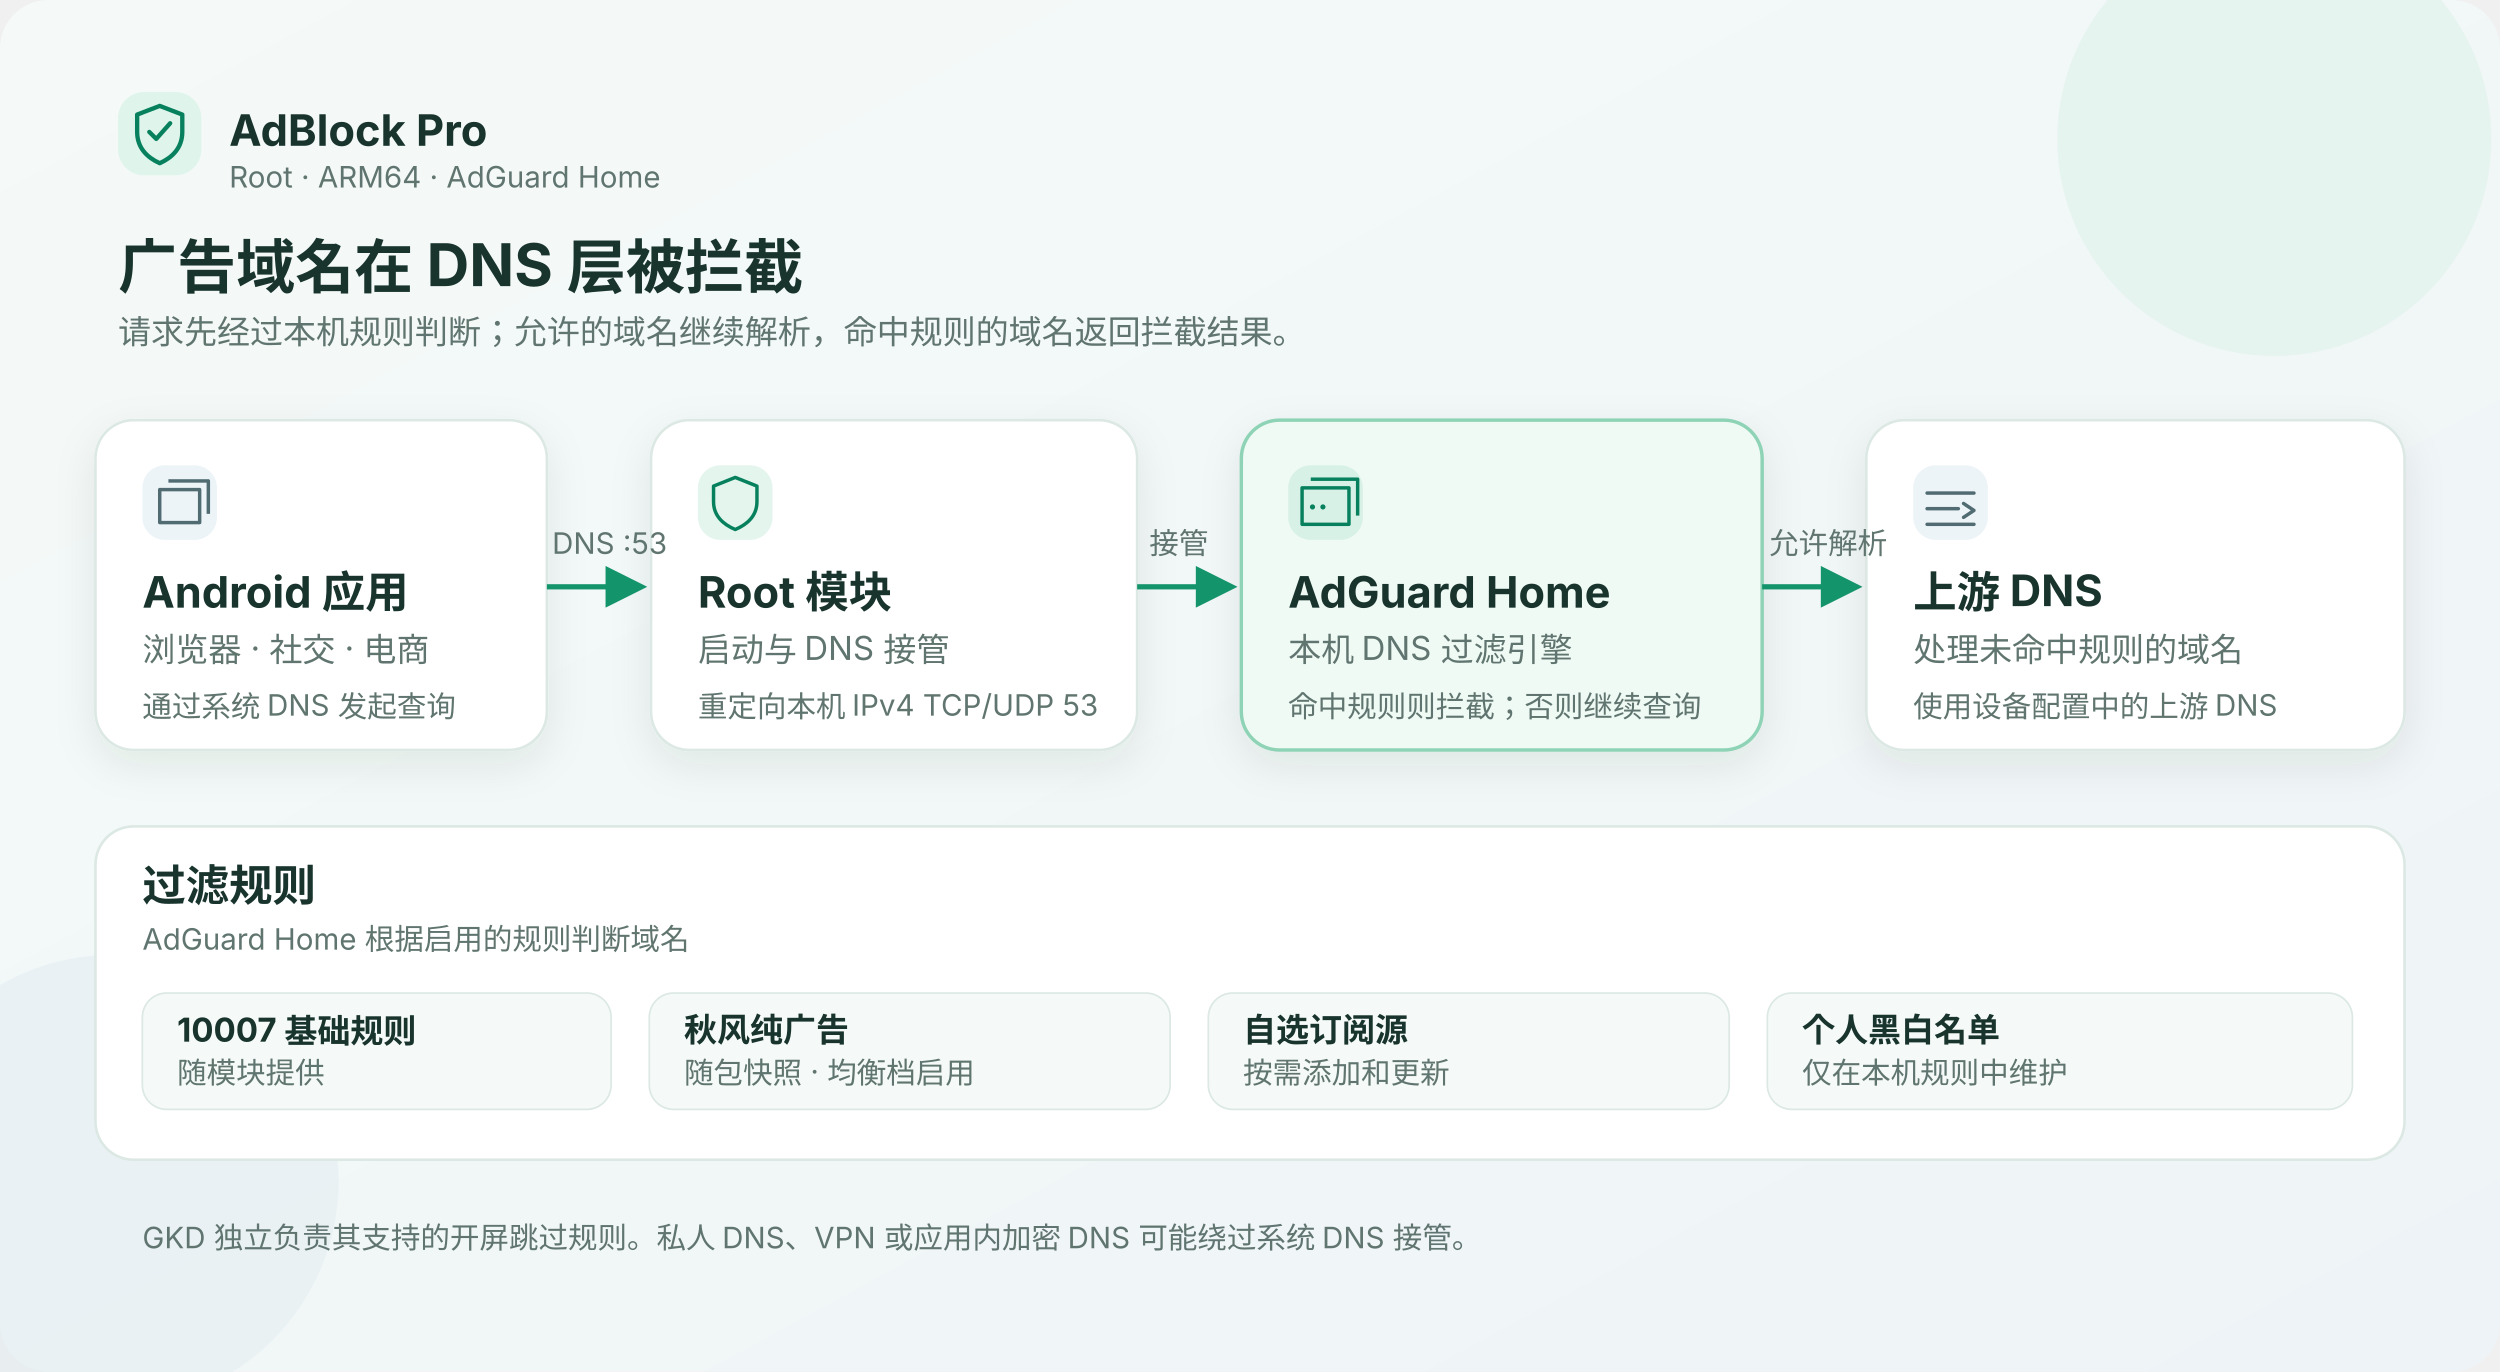
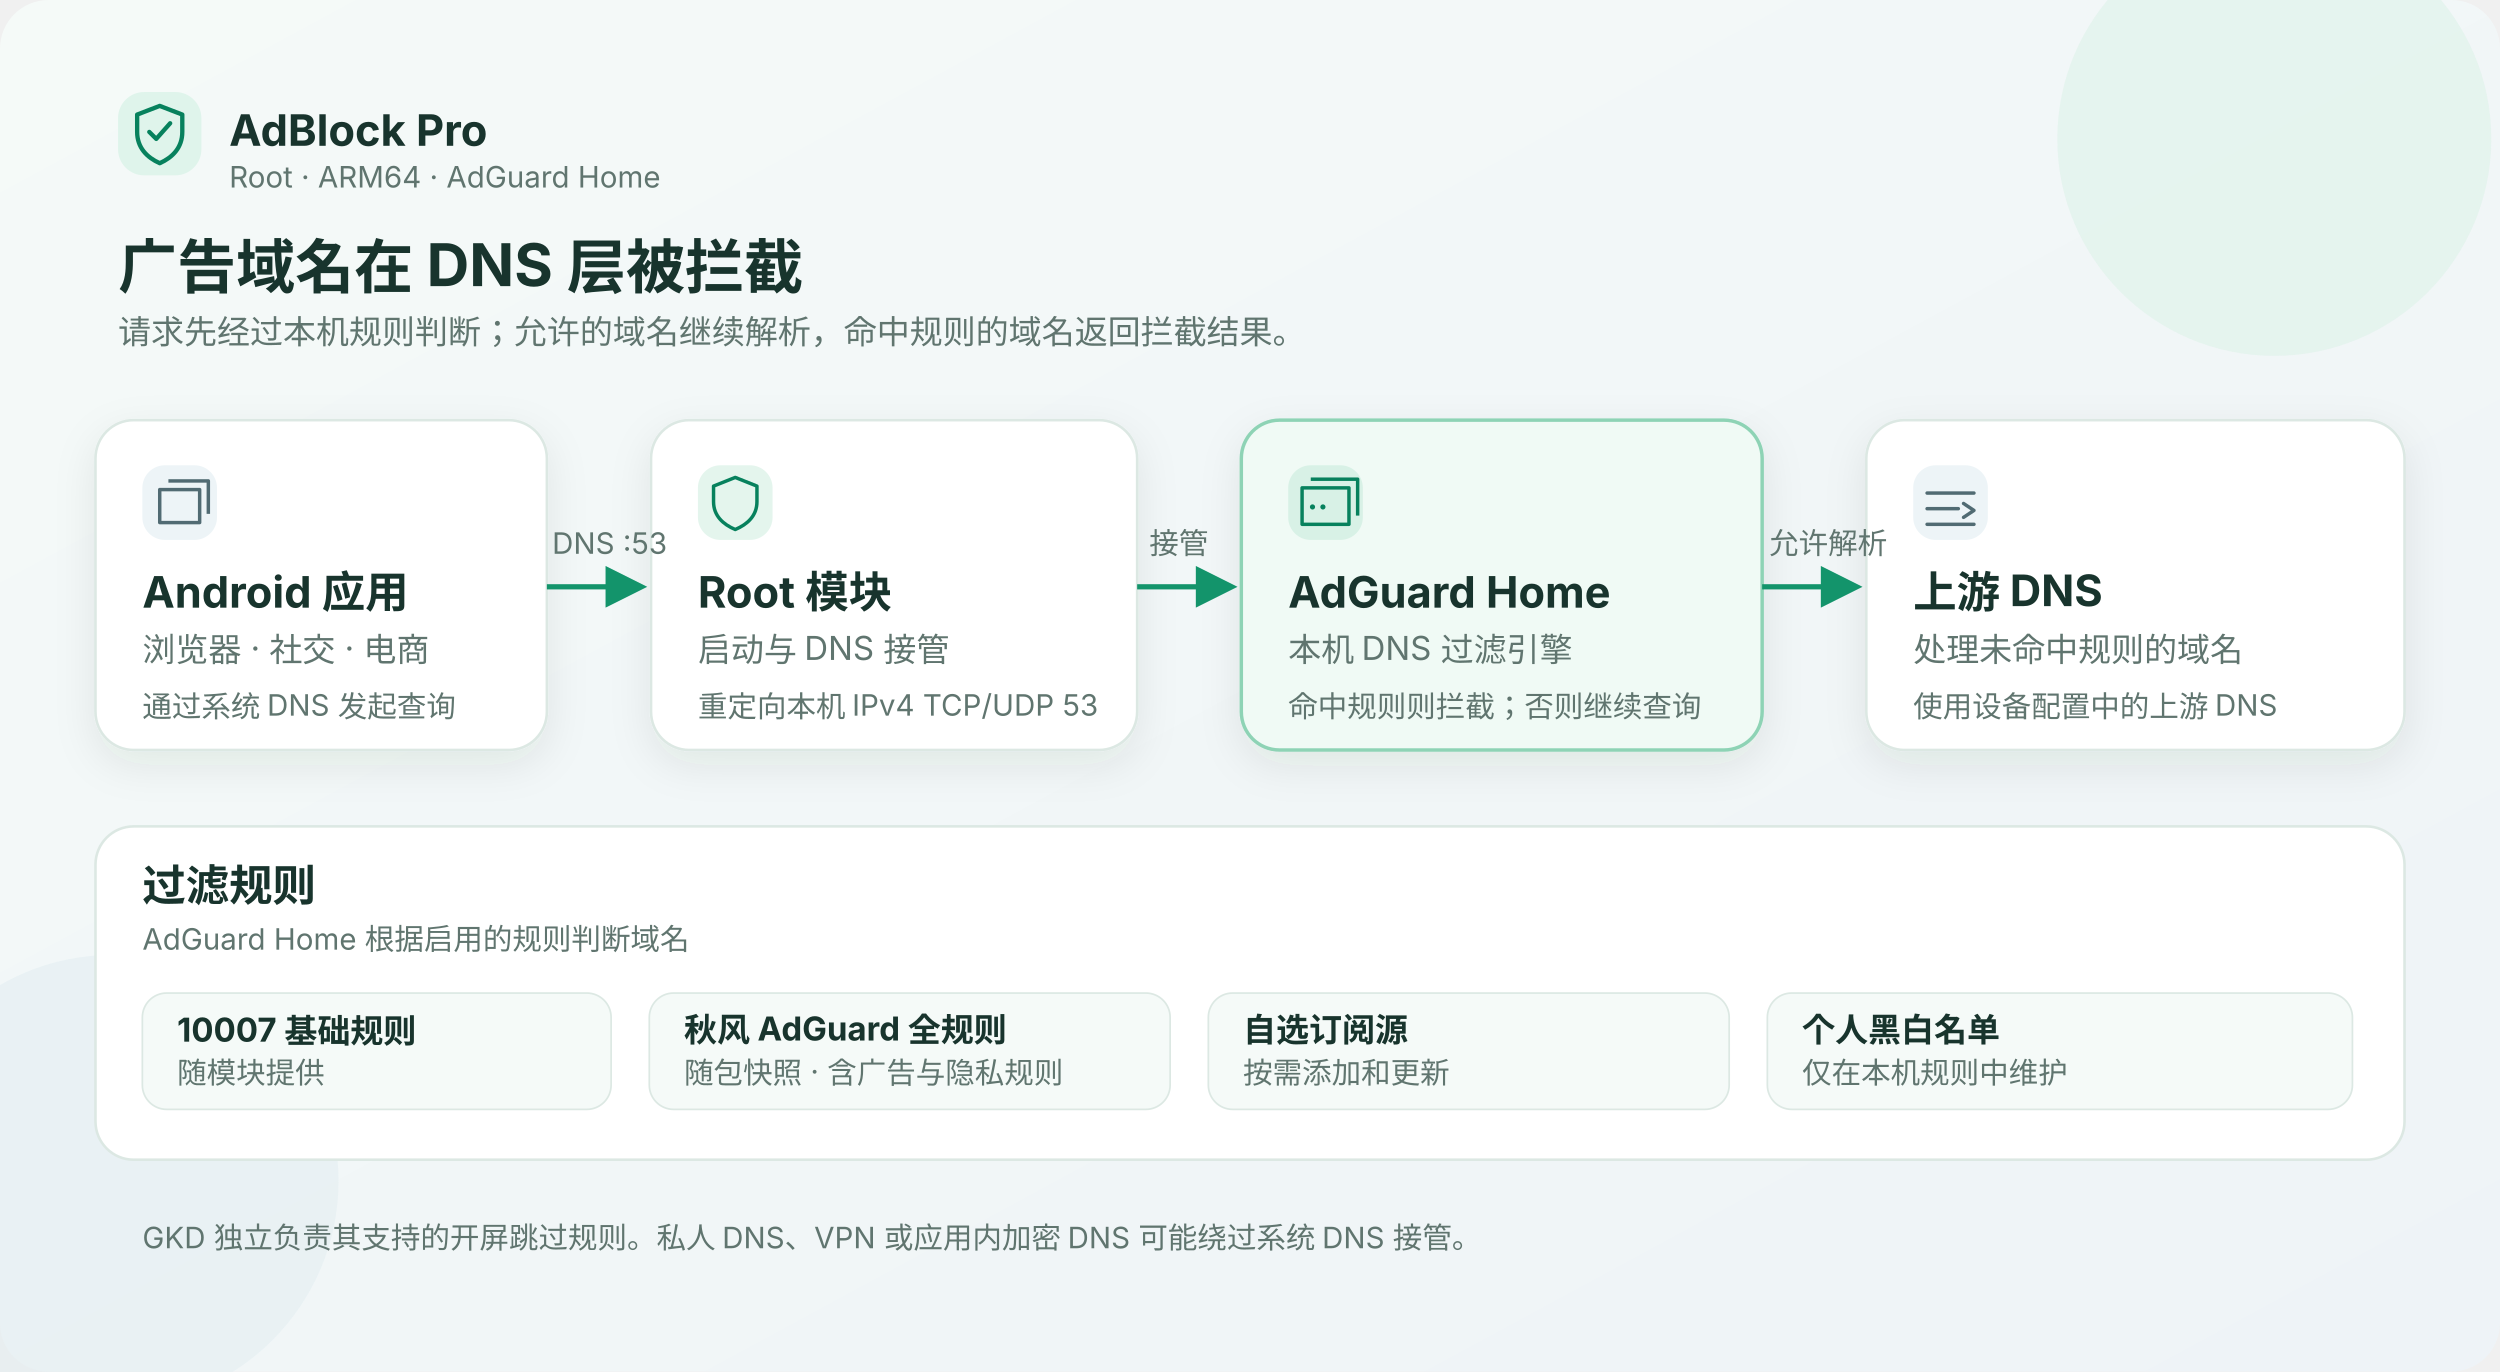
<svg xmlns="http://www.w3.org/2000/svg" viewBox="0 0 1440 790" role="img" aria-labelledby="title desc">
  <defs>
    <linearGradient id="bg" x1="0" y1="0" x2="1" y2="1">
      <stop stop-color="#f5faf8" />
      <stop offset="1" stop-color="#eef3f7" />
    </linearGradient>
    <linearGradient id="hero" x1="0" y1="0" x2="1" y2="1">
      <stop stop-color="#087f5b" />
      <stop offset="1" stop-color="#13a979" />
    </linearGradient>
    <filter id="shadow" x="-20%" y="-25%" width="140%" height="160%">
      <feDropShadow dx="0" dy="8" stdDeviation="12" flood-color="#173b31" flood-opacity=".08" />
    </filter>
    <marker id="arrow" viewBox="0 0 10 10" refX="8" refY="5" markerWidth="8" markerHeight="8" orient="auto-start-reverse">
      <path d="M0 0 10 5 0 10Z" fill="#13946b" />
    </marker>
    <style>
      text{font-family:Inter,"Noto Sans SC","Microsoft YaHei",sans-serif;fill:#18342d}
      .muted{fill:#60756f}.small{font-size:17px}.body{font-size:19px}.title{font-size:25px;font-weight:700}.card{fill:#fff;stroke:#dce8e3;stroke-width:1.5}
    </style>
  </defs>
  <rect width="1440" height="790" rx="28" fill="url(#bg)" />
  <circle cx="1310" cy="80" r="125" fill="#dff2ea" opacity=".65" />
  <circle cx="65" cy="680" r="130" fill="#e1edf1" opacity=".55" />
  <g transform="translate(68 53)">
    <rect width="48" height="48" rx="15" fill="#dff4eb" />
    <path d="M24 8 37 13v10c0 9-5.6 14.7-13 18-7.4-3.3-13-9-13-18V13l13-5Z" fill="none" stroke="#07815d" stroke-width="2.5" stroke-linejoin="round" />
    <path d="m18 23 4 4 8-9" fill="none" stroke="#07815d" stroke-width="2.5" stroke-linecap="round" stroke-linejoin="round" />
  </g>
  <text x="132" y="84" font-size="25" font-weight="750">AdBlock Pro</text>
  <text x="132" y="108" class="small muted">Root · ARM64 · AdGuard Home</text>
  <text x="68" y="166" font-size="34" font-weight="750">广告域名在 DNS 层被拦截</text>
  <text x="68" y="198" font-size="19" class="muted">请求先经过本机规则判断；允许的域名继续解析，命中规则的域名返回拦截结果。</text>
  <g filter="url(#shadow)">
    <rect class="card" x="55" y="242" width="260" height="190" rx="22" />
    <rect class="card" x="375" y="242" width="280" height="190" rx="22" />
    <rect x="715" y="242" width="300" height="190" rx="22" fill="#f0faf5" stroke="#8ed3b5" stroke-width="2" />
    <rect class="card" x="1075" y="242" width="310" height="190" rx="22" />
  </g>
  <g transform="translate(82 268)">
    <rect width="43" height="43" rx="13" fill="#edf4f7" />
    <path d="M10 14h23v19H10zM15 9h23v19" fill="none" stroke="#516b73" stroke-width="2" stroke-linejoin="round" />
    <text x="0" y="82" class="title">Android 应用</text>
    <text x="0" y="113" class="body muted">浏览器 · 社交 · 电商</text>
    <text x="0" y="145" class="small muted">通过系统 DNS 发起查询</text>
  </g>
  <g transform="translate(402 268)">
    <rect width="43" height="43" rx="13" fill="#e4f5ed" />
    <path d="M21.5 7 34 12v9c0 8-5.4 13-12.5 16-7.1-3-12.5-8-12.5-16v-9l12.5-5Z" fill="none" stroke="#07815d" stroke-width="2" stroke-linejoin="round" />
    <text x="0" y="82" class="title">Root 模块</text>
    <text x="0" y="113" class="body muted">启动与 DNS 接管</text>
    <text x="0" y="145" class="small muted">重定向本机 IPv4 TCP/UDP 53</text>
  </g>
  <g transform="translate(742 268)">
    <rect width="43" height="43" rx="13" fill="#d8f1e6" />
    <path d="M8 13h27v21H8zM13 8h27v21" fill="none" stroke="#07815d" stroke-width="2" stroke-linejoin="round" />
    <circle cx="14" cy="24" r="1.5" fill="#07815d" />
    <circle cx="20" cy="24" r="1.5" fill="#07815d" />
    <text x="0" y="82" class="title">AdGuard Home</text>
    <text x="0" y="113" class="body muted">本机 DNS 过滤引擎</text>
    <text x="0" y="145" class="small muted">命中规则则拦截；否则继续查询</text>
  </g>
  <g transform="translate(1102 268)">
    <rect width="43" height="43" rx="13" fill="#edf4f7" />
    <path d="M8 16h27M8 25h18M8 34h27M29 22l6 4-6 4" fill="none" stroke="#516b73" stroke-width="2" stroke-linecap="round" stroke-linejoin="round" />
    <text x="0" y="82" class="title">上游 DNS</text>
    <text x="0" y="113" class="body muted">处理未命中规则的域名</text>
    <text x="0" y="145" class="small muted">使用设备配置中的上游 DNS</text>
  </g>
  <path d="M315 338h53" stroke="#13946b" stroke-width="3" marker-end="url(#arrow)" />
  <path d="M655 338h53" stroke="#13946b" stroke-width="3" marker-end="url(#arrow)" />
  <path d="M1015 338h53" stroke="#13946b" stroke-width="3" marker-end="url(#arrow)" />
  <text x="318" y="319" class="small muted">DNS :53</text>
  <text x="662" y="319" class="small muted">接管</text>
  <text x="1019" y="319" class="small muted">允许解析</text>
  <rect x="55" y="476" width="1330" height="192" rx="22" fill="#fff" stroke="#dce8e3" stroke-width="1.5" />
  <text x="82" y="519" class="title">过滤规则</text>
  <text x="82" y="547" class="small muted">AdGuard Home 根据启用的规则判断域名</text>
  <g>
    <rect x="82" y="572" width="270" height="67" rx="14" fill="#f5faf8" stroke="#dce8e3" />
    <text x="102" y="600" class="body" font-weight="700">10007 基础规则</text>
    <text x="102" y="624" class="small muted">随模块提供</text>
    <rect x="374" y="572" width="300" height="67" rx="14" fill="#f5faf8" stroke="#dce8e3" />
-     <text x="394" y="600" class="body" font-weight="700">秋风纯广告</text>
-     <text x="394" y="624" class="small muted">随包快照 · 均衡档启用</text>
+     <text x="394" y="600" class="body" font-weight="700">秋风 AdGuard 全规则</text>
+     <text x="394" y="624" class="small muted">随包快照 · 含广告与隐私规则</text>
    <rect x="696" y="572" width="300" height="67" rx="14" fill="#f5faf8" stroke="#dce8e3" />
    <text x="716" y="600" class="body" font-weight="700">自选订阅源</text>
    <text x="716" y="624" class="small muted">按需添加和更新</text>
    <rect x="1018" y="572" width="337" height="67" rx="14" fill="#f5faf8" stroke="#dce8e3" />
    <text x="1038" y="600" class="body" font-weight="700">个人黑白名单</text>
    <text x="1038" y="624" class="small muted">仅在本机规则中维护</text>
  </g>
  <text x="82" y="719" class="small muted">GKD 独立负责其支持的开屏跳过规则。私人 DNS、VPN 或应用内加密 DNS 可能绕过系统 DNS 接管。</text>
</svg>
